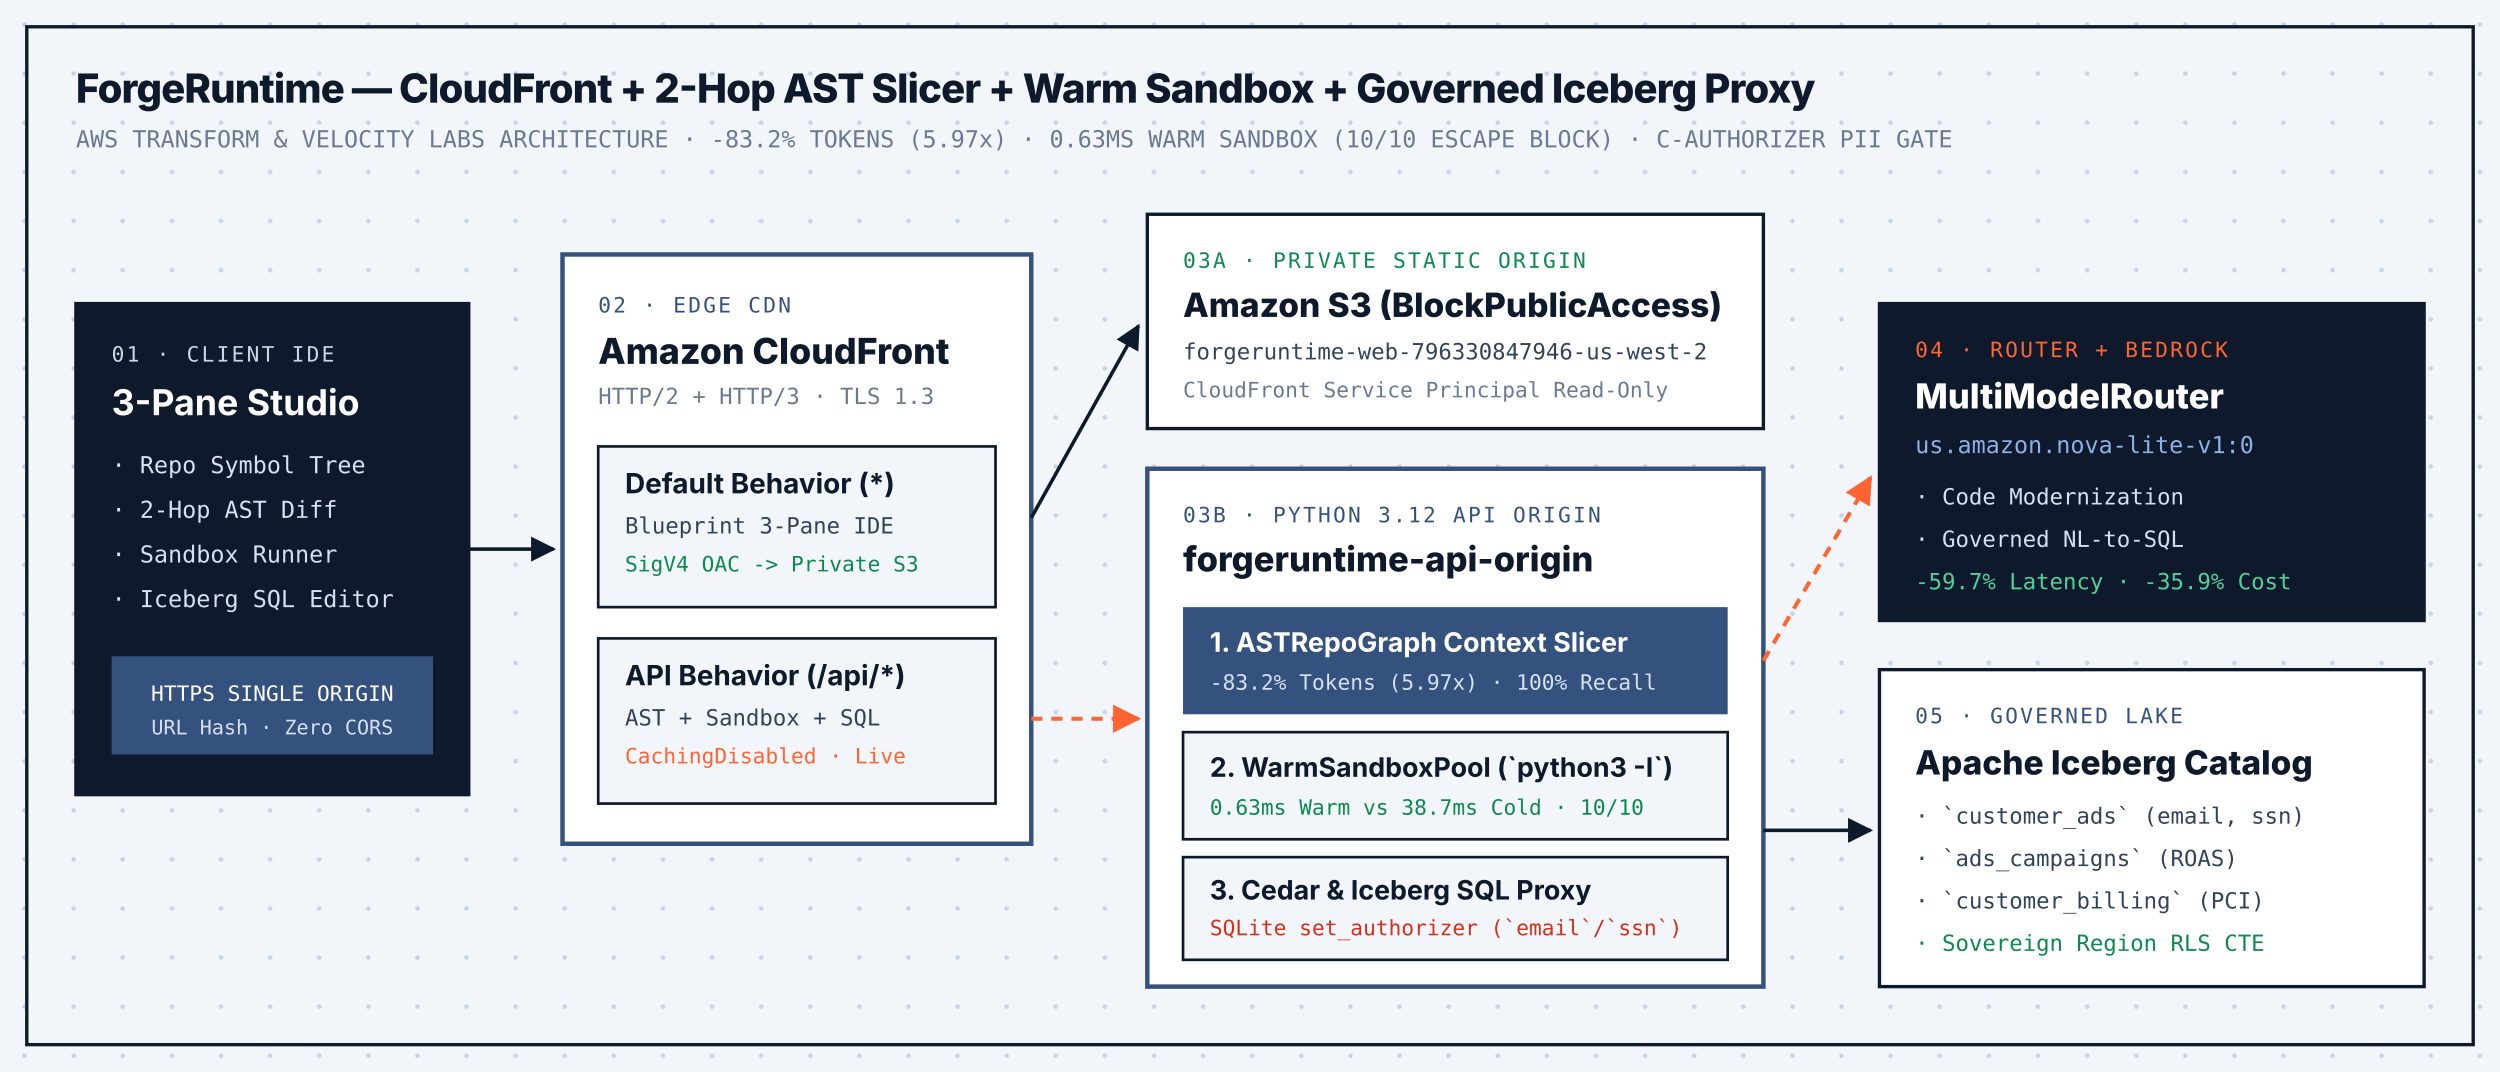
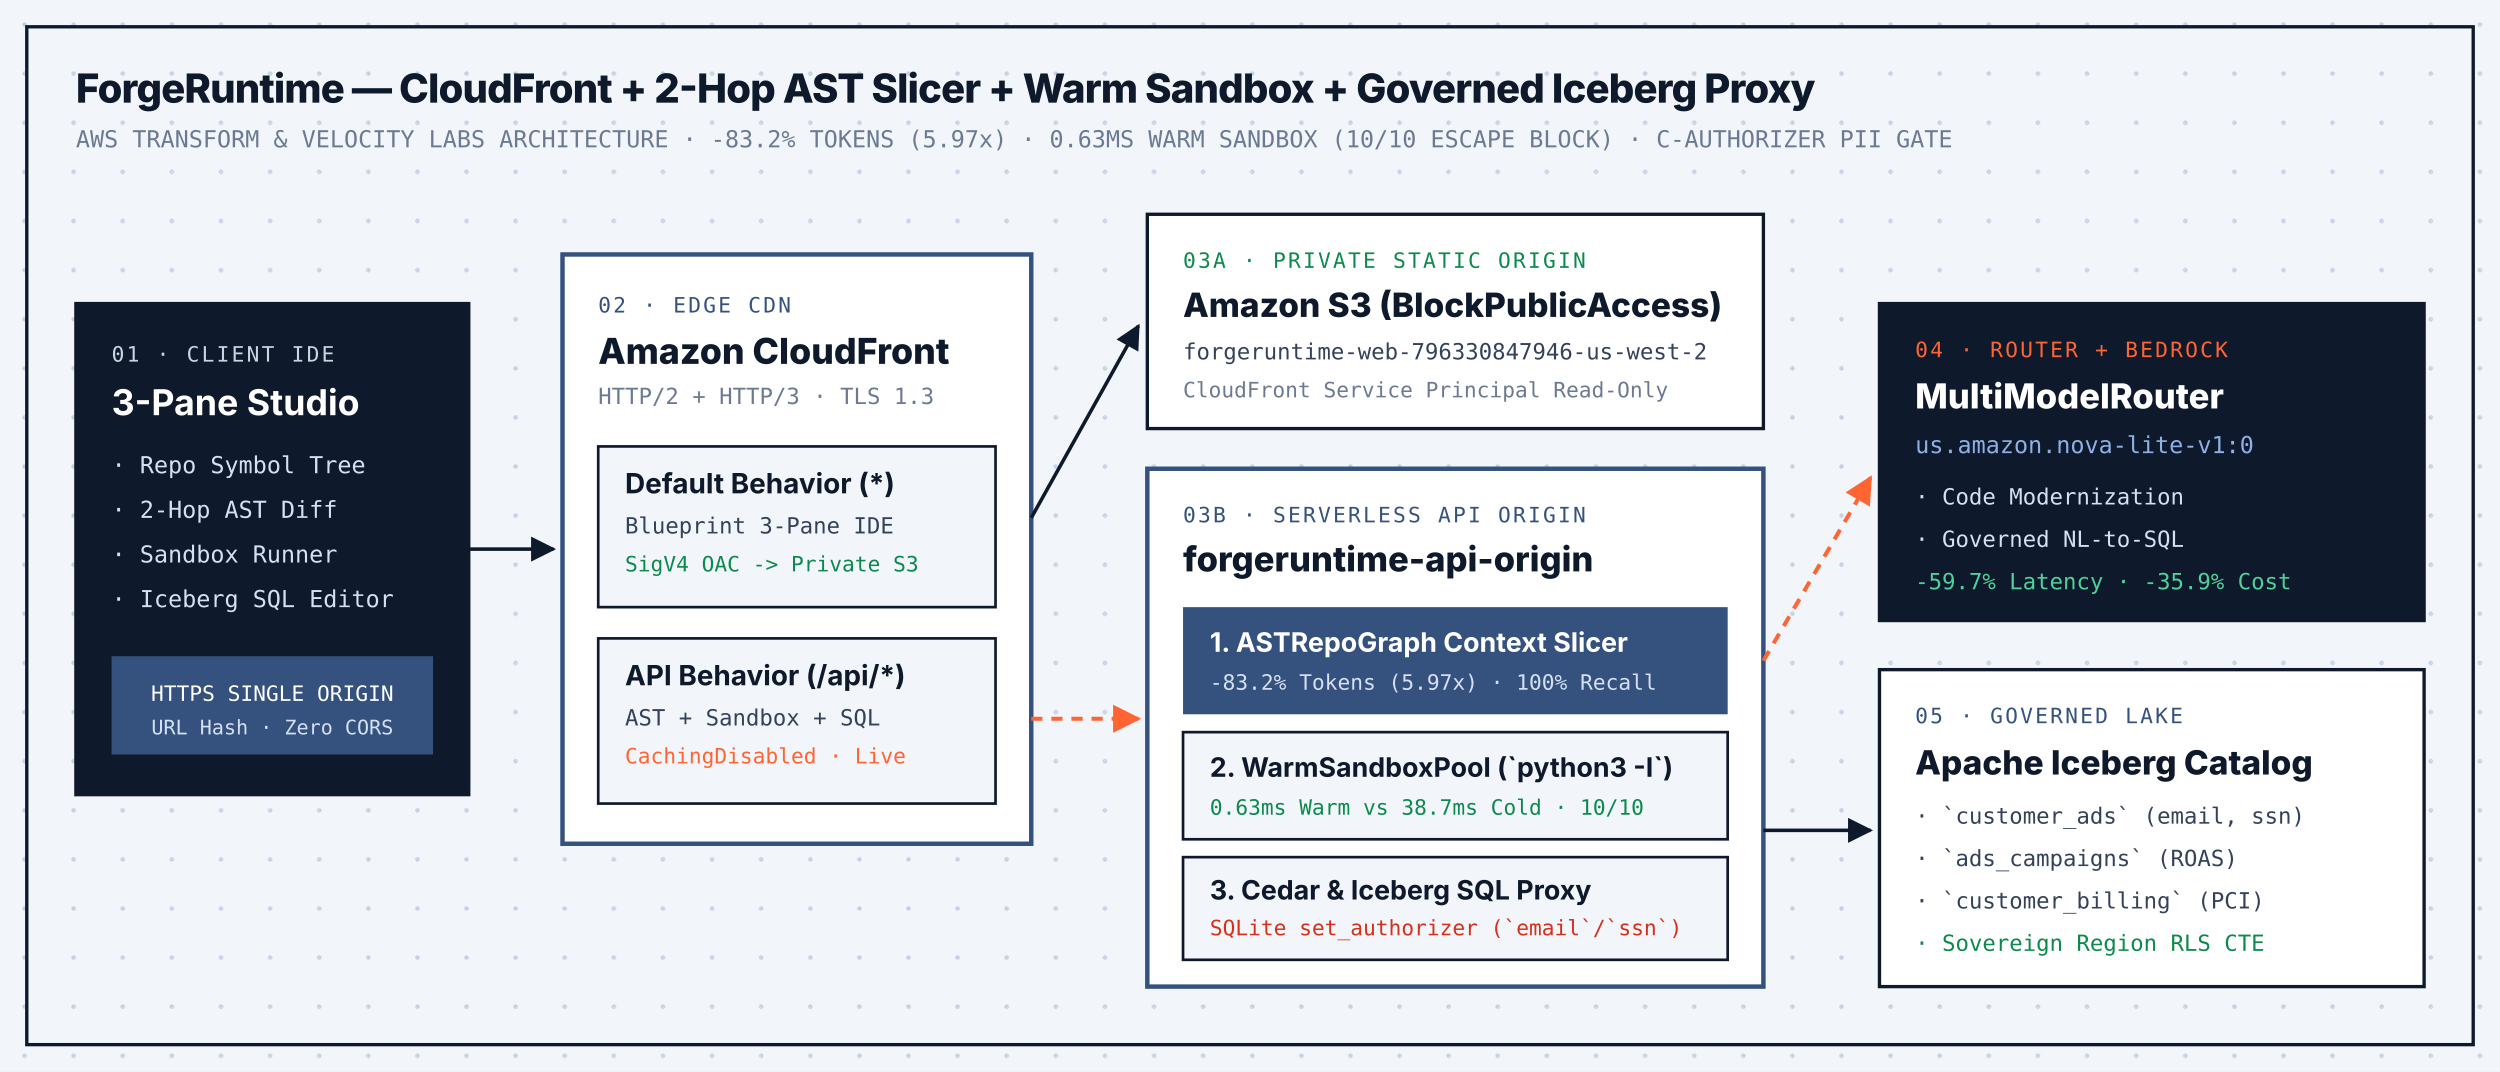
<svg xmlns="http://www.w3.org/2000/svg" viewBox="0 0 1120 480" width="1120" height="480" font-family="'Schibsted Grotesk', -apple-system, BlinkMacSystemFont, system-ui, sans-serif">
  <defs>
    <pattern id="bp-dots" width="22" height="22" patternUnits="userSpaceOnUse">
      <circle cx="11" cy="11" r="1" fill="#c3cfe2" />
    </pattern>
    <marker id="ah-ink" viewBox="0 0 10 10" refX="9" refY="5" markerWidth="7" markerHeight="7" orient="auto-start-reverse">
      <path d="M0 0L10 5L0 10z" fill="#0e1a2b" />
    </marker>
    <marker id="ah-sig" viewBox="0 0 10 10" refX="9" refY="5" markerWidth="7" markerHeight="7" orient="auto-start-reverse">
      <path d="M0 0L10 5L0 10z" fill="#ff6433" />
    </marker>
  </defs>
  <rect width="1120" height="480" fill="#f2f5fa" />
  <rect width="1120" height="480" fill="url(#bp-dots)" />
  <rect x="12" y="12" width="1096" height="456" fill="none" stroke="#0e1a2b" stroke-width="1.5" />
  <text x="34" y="46" font-size="18" font-weight="800" fill="#0e1a2b" letter-spacing="-0.4">ForgeRuntime — CloudFront + 2-Hop AST Slicer + Warm Sandbox + Governed Iceberg Proxy</text>
  <text x="34" y="66" font-family="'Martian Mono', ui-monospace, monospace" font-size="10.5" fill="#6b7a92">AWS TRANSFORM &amp; VELOCITY LABS ARCHITECTURE · -83.2% TOKENS (5.97x) · 0.63MS WARM SANDBOX (10/10 ESCAPE BLOCK) · C-AUTHORIZER PII GATE</text>
  <g>
    <rect x="34" y="136" width="176" height="220" fill="#0e1a2b" stroke="#0e1a2b" stroke-width="1.5" />
    <text x="50" y="162" font-family="'Martian Mono', monospace" font-size="9.5" fill="#cbd5e1" letter-spacing="1">01 · CLIENT IDE</text>
    <text x="50" y="186" font-size="16" font-weight="700" fill="#ffffff">3-Pane Studio</text>
    <text x="50" y="212" font-family="'Martian Mono', monospace" font-size="10.5" fill="#d6e0f5">· Repo Symbol Tree</text>
    <text x="50" y="232" font-family="'Martian Mono', monospace" font-size="10.5" fill="#d6e0f5">· 2-Hop AST Diff</text>
    <text x="50" y="252" font-family="'Martian Mono', monospace" font-size="10.5" fill="#d6e0f5">· Sandbox Runner</text>
    <text x="50" y="272" font-family="'Martian Mono', monospace" font-size="10.5" fill="#d6e0f5">· Iceberg SQL Editor</text>
    <rect x="50" y="294" width="144" height="44" fill="#35527e" />
    <text x="122" y="314" text-anchor="middle" font-family="'Martian Mono', monospace" font-size="9.5" fill="#ffffff">HTTPS SINGLE ORIGIN</text>
    <text x="122" y="329" text-anchor="middle" font-family="'Martian Mono', monospace" font-size="9" fill="#d6e0f5">URL Hash · Zero CORS</text>
  </g>
  <g>
    <rect x="252" y="114" width="210" height="264" fill="#ffffff" stroke="#35527e" stroke-width="2" />
    <text x="268" y="140" font-family="'Martian Mono', monospace" font-size="9.5" fill="#35527e" letter-spacing="1">02 · EDGE CDN</text>
    <text x="268" y="163" font-size="16" font-weight="800" fill="#0e1a2b">Amazon CloudFront</text>
    <text x="268" y="181" font-family="'Martian Mono', monospace" font-size="10" fill="#6b7a92">HTTP/2 + HTTP/3 · TLS 1.3</text>
    <rect x="268" y="200" width="178" height="72" fill="#f2f5fa" stroke="#0e1a2b" stroke-width="1.2" />
    <text x="280" y="221" font-size="12.5" font-weight="700" fill="#0e1a2b">Default Behavior (*)</text>
    <text x="280" y="239" font-family="'Martian Mono', monospace" font-size="10" fill="#33425a">Blueprint 3-Pane IDE</text>
    <text x="280" y="256" font-family="'Martian Mono', monospace" font-size="9.5" fill="#0c8a4d">SigV4 OAC -&gt; Private S3</text>
    <rect x="268" y="286" width="178" height="74" fill="#f2f5fa" stroke="#0e1a2b" stroke-width="1.2" />
    <text x="280" y="307" font-size="12.5" font-weight="700" fill="#0e1a2b">API Behavior (/api/*)</text>
    <text x="280" y="325" font-family="'Martian Mono', monospace" font-size="10" fill="#33425a">AST + Sandbox + SQL</text>
    <text x="280" y="342" font-family="'Martian Mono', monospace" font-size="9.5" fill="#ff6433">CachingDisabled · Live</text>
  </g>
  <g>
    <rect x="514" y="96" width="276" height="96" fill="#ffffff" stroke="#0e1a2b" stroke-width="1.5" />
    <text x="530" y="120" font-family="'Martian Mono', monospace" font-size="9.5" fill="#0c8a4d" letter-spacing="1">03A · PRIVATE STATIC ORIGIN</text>
    <text x="530" y="142" font-size="15" font-weight="800" fill="#0e1a2b">Amazon S3 (BlockPublicAccess)</text>
    <text x="530" y="161" font-family="'Martian Mono', monospace" font-size="10" fill="#33425a">forgeruntime-web-796330847946-us-west-2</text>
    <text x="530" y="178" font-family="'Martian Mono', monospace" font-size="9.5" fill="#6b7a92">CloudFront Service Principal Read-Only</text>
  </g>
  <g>
    <rect x="514" y="210" width="276" height="232" fill="#ffffff" stroke="#35527e" stroke-width="2" />
-     <text x="530" y="234" font-family="'Martian Mono', monospace" font-size="9.5" fill="#35527e" letter-spacing="1">03B · PYTHON 3.12 API ORIGIN</text>
+     <text x="530" y="234" font-family="'Martian Mono', monospace" font-size="9.5" fill="#35527e" letter-spacing="1">03B · SERVERLESS API ORIGIN</text>
    <text x="530" y="256" font-size="15.5" font-weight="800" fill="#0e1a2b">forgeruntime-api-origin</text>
    <rect x="530" y="272" width="244" height="48" fill="#35527e" />
    <text x="542" y="292" font-size="12" font-weight="700" fill="#ffffff">1. ASTRepoGraph Context Slicer</text>
    <text x="542" y="309" font-family="'Martian Mono', monospace" font-size="9.5" fill="#d6e0f5">-83.2% Tokens (5.97x) · 100% Recall</text>
    <rect x="530" y="328" width="244" height="48" fill="#f2f5fa" stroke="#0e1a2b" stroke-width="1.2" />
    <text x="542" y="348" font-size="12" font-weight="700" fill="#0e1a2b">2. WarmSandboxPool (`python3 -I`)</text>
    <text x="542" y="365" font-family="'Martian Mono', monospace" font-size="9.5" fill="#0c8a4d">0.63ms Warm vs 38.7ms Cold · 10/10</text>
    <rect x="530" y="384" width="244" height="46" fill="#f2f5fa" stroke="#0e1a2b" stroke-width="1.2" />
    <text x="542" y="403" font-size="12" font-weight="700" fill="#0e1a2b">3. Cedar &amp; Iceberg SQL Proxy</text>
    <text x="542" y="419" font-family="'Martian Mono', monospace" font-size="9.5" fill="#d4301a">SQLite set_authorizer (`email`/`ssn`)</text>
  </g>
  <g>
    <rect x="842" y="136" width="244" height="142" fill="#0e1a2b" stroke="#0e1a2b" stroke-width="1.5" />
    <text x="858" y="160" font-family="'Martian Mono', monospace" font-size="9.5" fill="#ff6433" letter-spacing="1">04 · ROUTER + BEDROCK</text>
    <text x="858" y="183" font-size="15.5" font-weight="800" fill="#ffffff">MultiModelRouter</text>
    <text x="858" y="203" font-family="'Martian Mono', monospace" font-size="10.5" fill="#8fb0e6">us.amazon.nova-lite-v1:0</text>
    <text x="858" y="226" font-family="'Martian Mono', monospace" font-size="10" fill="#d6e0f5">· Code Modernization</text>
    <text x="858" y="245" font-family="'Martian Mono', monospace" font-size="10" fill="#d6e0f5">· Governed NL-to-SQL</text>
    <text x="858" y="264" font-family="'Martian Mono', monospace" font-size="10" fill="#4fd19a">-59.7% Latency · -35.9% Cost</text>
  </g>
  <g>
    <rect x="842" y="300" width="244" height="142" fill="#ffffff" stroke="#0e1a2b" stroke-width="1.5" />
    <text x="858" y="324" font-family="'Martian Mono', monospace" font-size="9.5" fill="#35527e" letter-spacing="1">05 · GOVERNED LAKE</text>
    <text x="858" y="347" font-size="15" font-weight="800" fill="#0e1a2b">Apache Iceberg Catalog</text>
    <text x="858" y="369" font-family="'Martian Mono', monospace" font-size="10" fill="#33425a">· `customer_ads` (email, ssn)</text>
    <text x="858" y="388" font-family="'Martian Mono', monospace" font-size="10" fill="#33425a">· `ads_campaigns` (ROAS)</text>
    <text x="858" y="407" font-family="'Martian Mono', monospace" font-size="10" fill="#33425a">· `customer_billing` (PCI)</text>
    <text x="858" y="426" font-family="'Martian Mono', monospace" font-size="10" fill="#0c8a4d">· Sovereign Region RLS CTE</text>
  </g>
  <path d="M210 246 L248 246" fill="none" stroke="#0e1a2b" stroke-width="1.6" marker-end="url(#ah-ink)" />
  <path d="M462 232 L510 146" fill="none" stroke="#0e1a2b" stroke-width="1.6" marker-end="url(#ah-ink)" />
  <path d="M462 322 L510 322" fill="none" stroke="#ff6433" stroke-width="1.8" stroke-dasharray="5 4" marker-end="url(#ah-sig)" />
  <path d="M790 296 L838 214" fill="none" stroke="#ff6433" stroke-width="1.8" stroke-dasharray="5 4" marker-end="url(#ah-sig)" />
  <path d="M790 372 L838 372" fill="none" stroke="#0e1a2b" stroke-width="1.6" marker-end="url(#ah-ink)" />
</svg>
